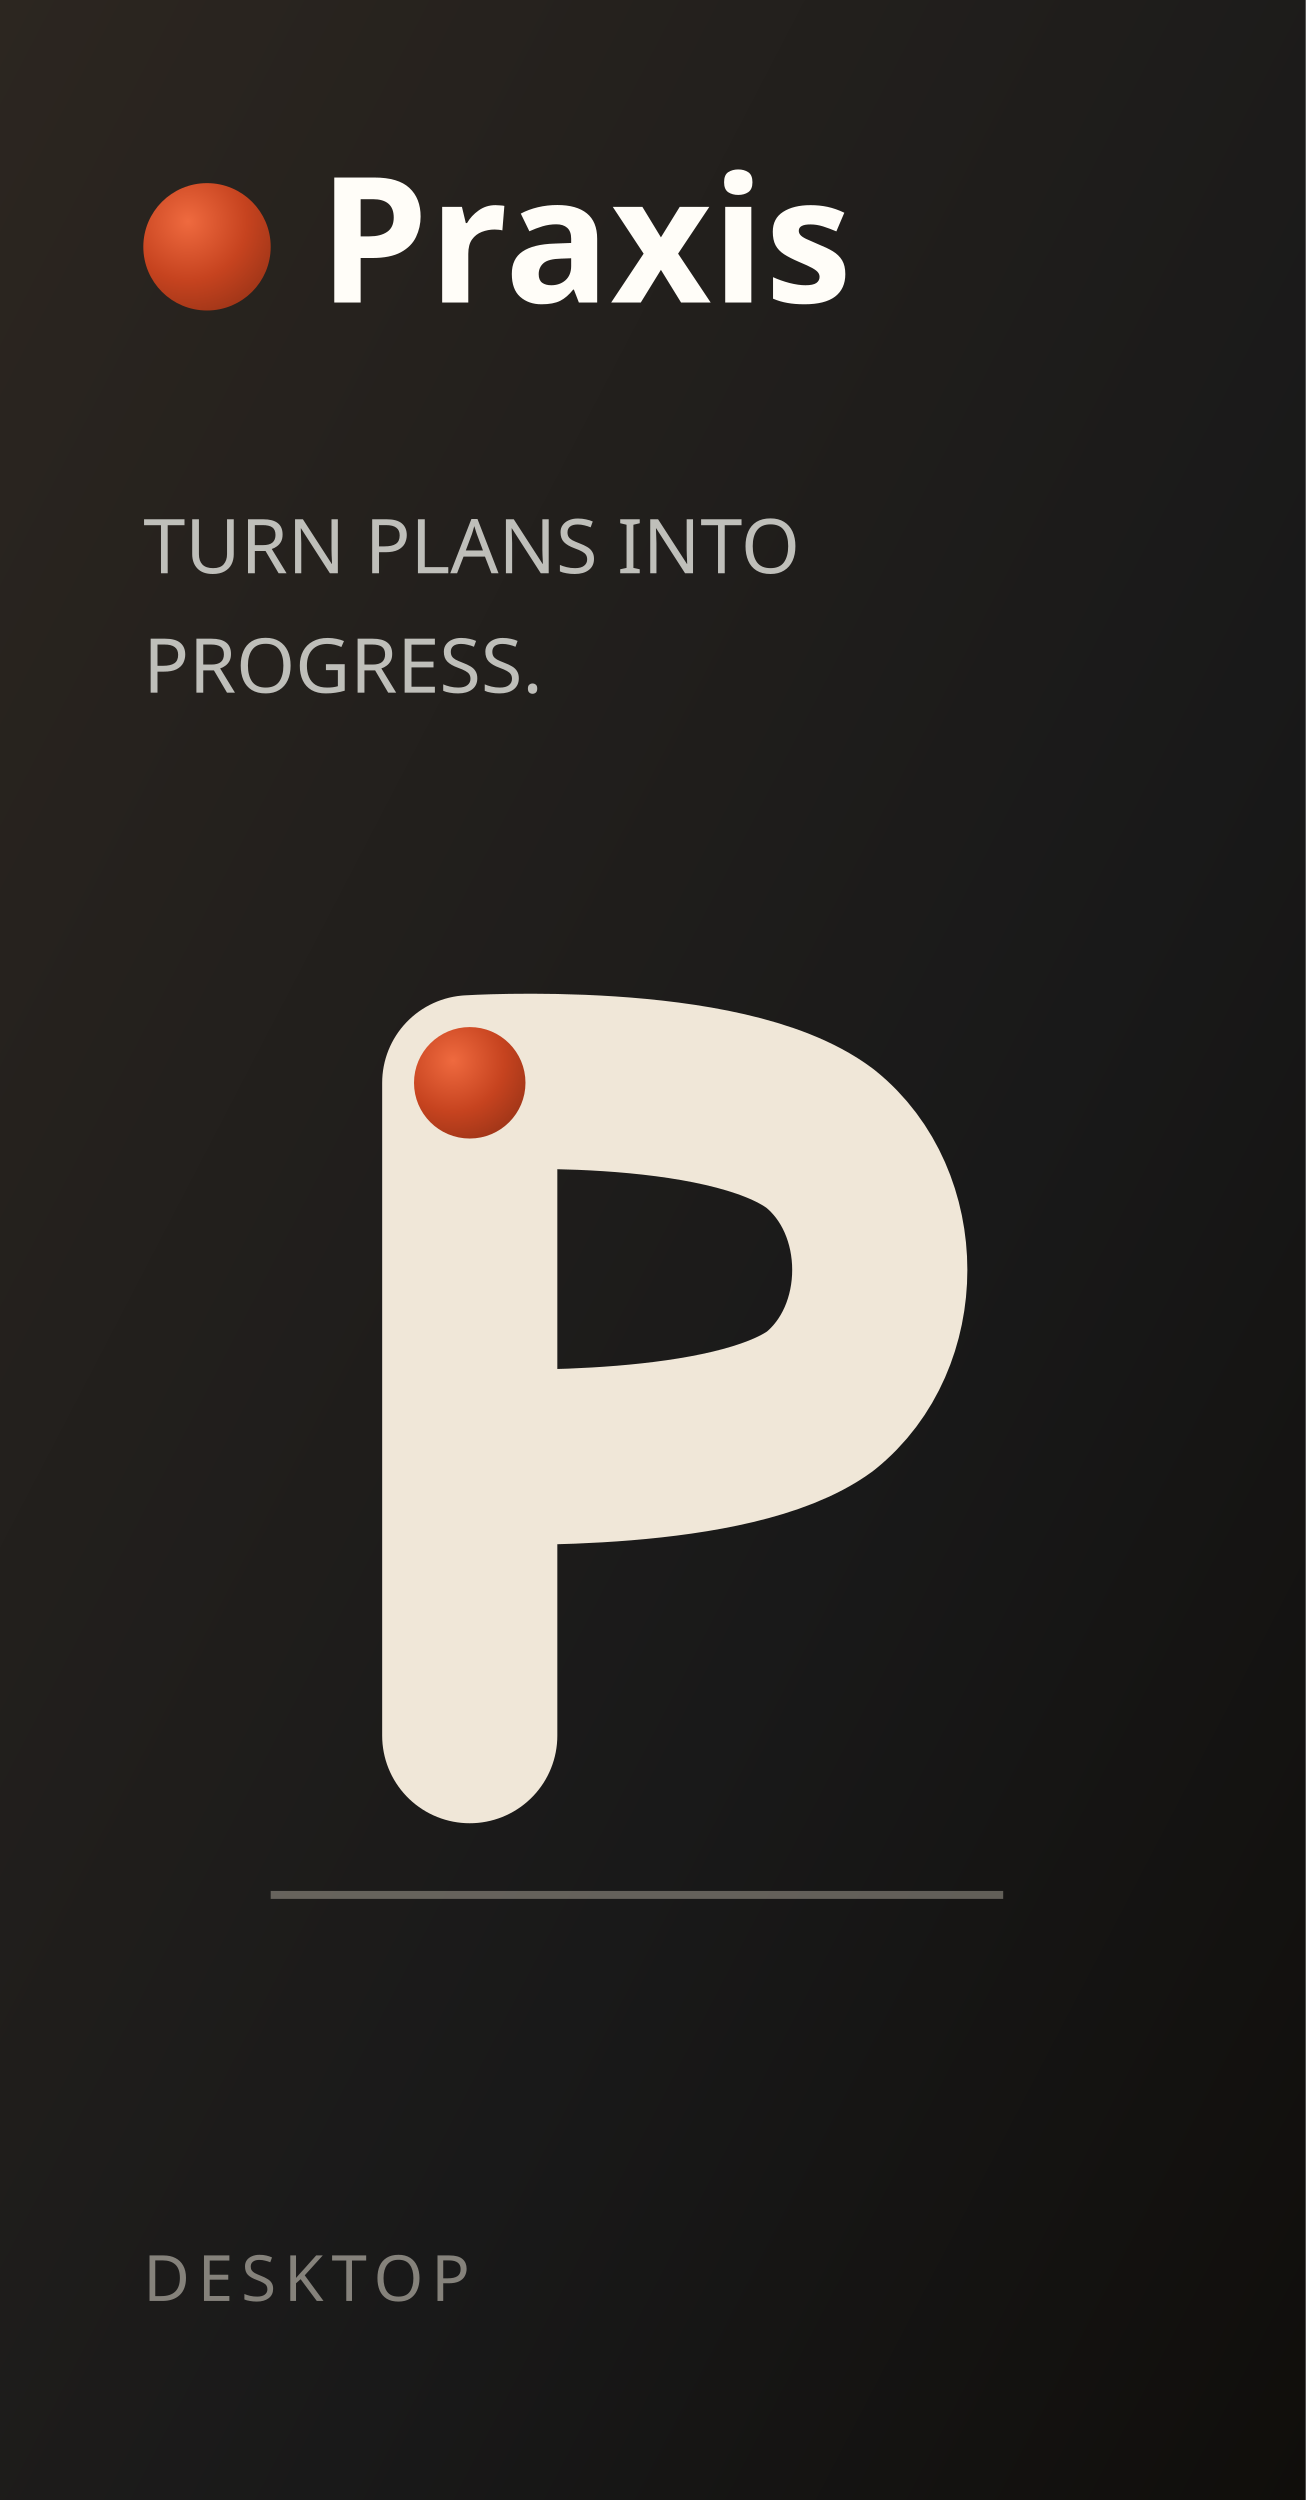
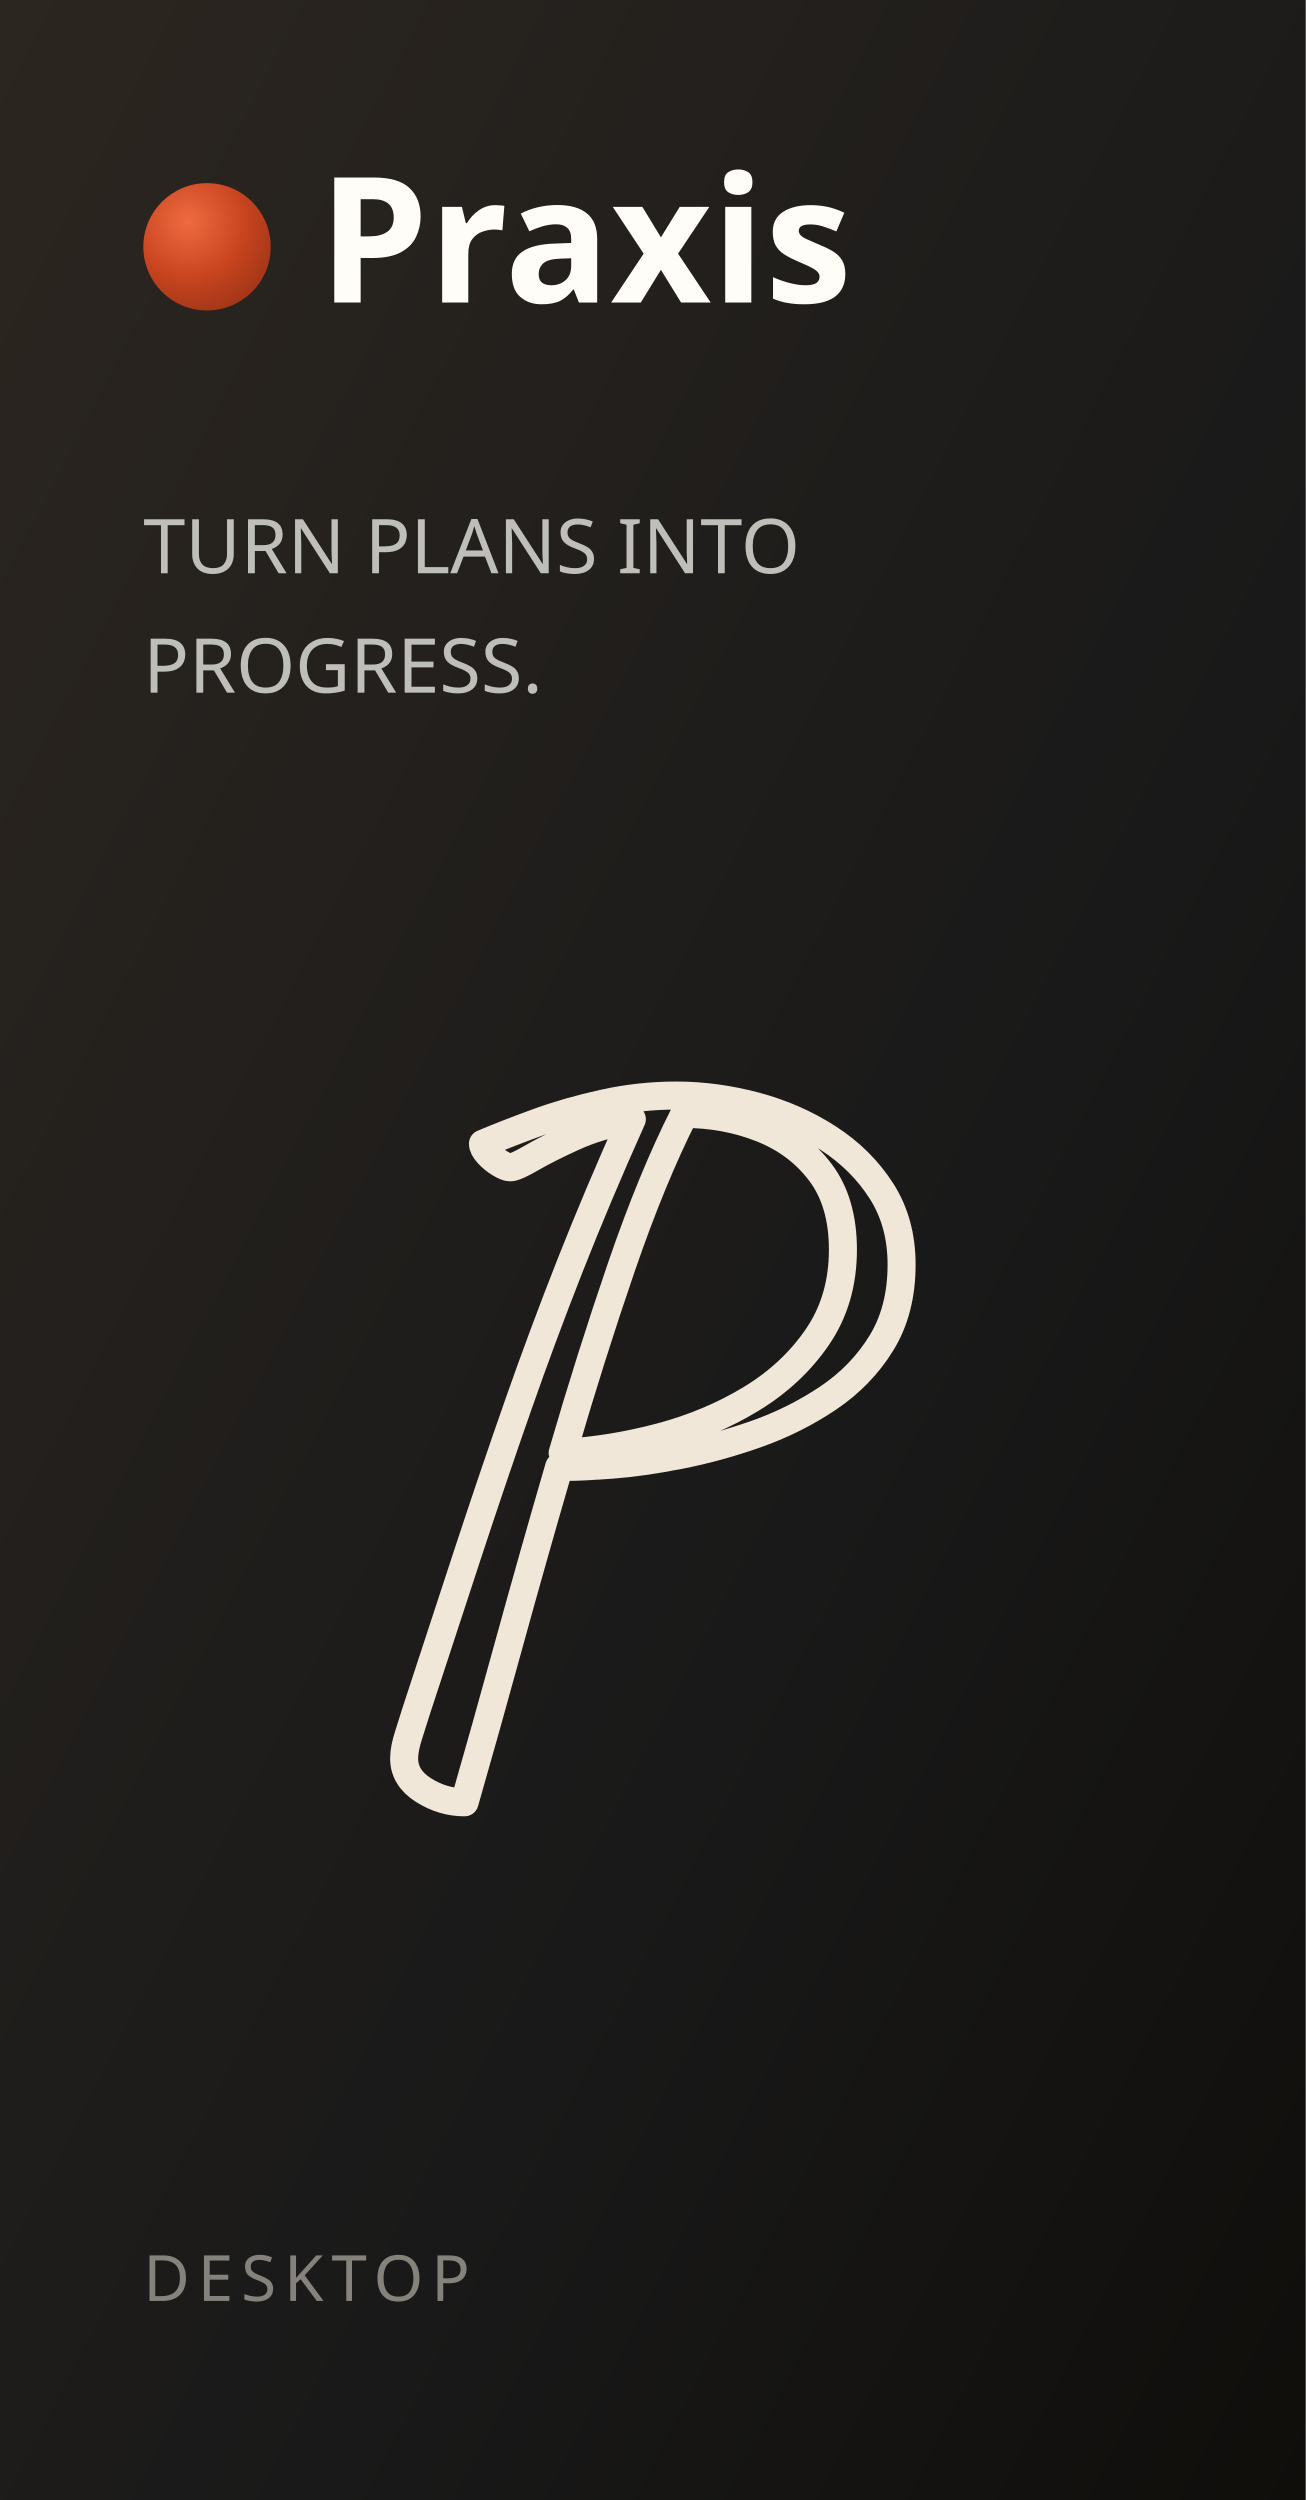
<svg xmlns="http://www.w3.org/2000/svg" width="164" height="314" viewBox="0 0 164 314">
  <defs>
    <linearGradient id="bg" x1="0" y1="0" x2="1" y2="1">
-       <stop offset="0" stop-color="#2c2620" />
+       <stop offset="0%" stop-color="#2c2620" />
      <stop offset="0.62" stop-color="#191919" />
      <stop offset="1" stop-color="#100e0b" />
    </linearGradient>
    <radialGradient id="dot" cx="0.35" cy="0.3" r="0.8">
-       <stop offset="0" stop-color="#ef6a3f" />
+       <stop offset="0%" stop-color="#ef6a3f" />
      <stop offset="0.58" stop-color="#c6431f" />
      <stop offset="1" stop-color="#9c3417" />
    </radialGradient>
  </defs>
  <rect width="164" height="314" fill="url(#bg)" />
  <circle cx="26" cy="31" r="8" fill="url(#dot)" />
  <text x="40" y="38" fill="#fffdf8" font-family="Segoe UI, sans-serif" font-size="22" font-weight="650">Praxis</text>
  <text x="18" y="72" fill="#bfbfba" font-family="Segoe UI, sans-serif" font-size="9.5">TURN PLANS INTO</text>
  <text x="18" y="87" fill="#bfbfba" font-family="Segoe UI, sans-serif" font-size="9.5">PROGRESS.</text>
-   <path d="M59 218 V136 C59 136 91 134 103 143 C113 151 113 168 103 176 C92 184 63 183 59 183" fill="none" stroke="#f0e7d8" stroke-width="22" stroke-linecap="round" stroke-linejoin="round" />
-   <circle cx="59" cy="136" r="7" fill="url(#dot)" />
-   <line x1="34" y1="238" x2="126" y2="238" stroke="#f0e7d8" stroke-opacity="0.35" />
+   <g transform="translate(48.78 216.8) scale(0.22)">
+     <path d="M43.50 43.50Q31 43.50 20 36.50Q9 29.50 9 18.50Q9 13 11.50 5.25Q14-2.50 16-9Q32-58 46-100.50Q60-143 74-183Q88-223 103.75-263Q119.50-303 139-346.50Q120-343 105.25-336.25Q90.50-329.50 81.50-324.25Q72.50-319 69.50-319Q67.50-319 63.75-321.25Q60-323.50 57-326.75Q54-330 54-332.50Q67-338 84.75-344.50Q102.50-351 123-355.50Q143.50-360 164.50-360Q186.50-360 209.25-354Q232-348 251-335.75Q270-323.50 281.50-305.50Q293-287.50 293-263.50Q293-237.50 281.50-218.75Q270-200 251-187.25Q232-174.50 210-166.75Q188-159 166.25-154.75Q144.50-150.50 127.50-149.25Q110.50-148 102.50-148L97.50-148Q82.50-96.50 68.75-46.50Q55 3.50 43.50 43.50M99.50-156Q127-157.50 155.25-165Q183.50-172.50 207-186.75Q230.50-201 245-222.25Q259.50-243.50 259.50-272Q259.50-299 246.75-316Q234-333 213.25-341.25Q192.50-349.50 169-349.50Q150.50-313 133-262Q115.50-211 99.50-156" fill="none" stroke="#f0e7d8" stroke-width="16" stroke-linecap="round" stroke-linejoin="round" />
+   </g>
  <text x="18" y="289" fill="#85827b" font-family="Segoe UI, sans-serif" font-size="8" letter-spacing="1">DESKTOP</text>
</svg>
